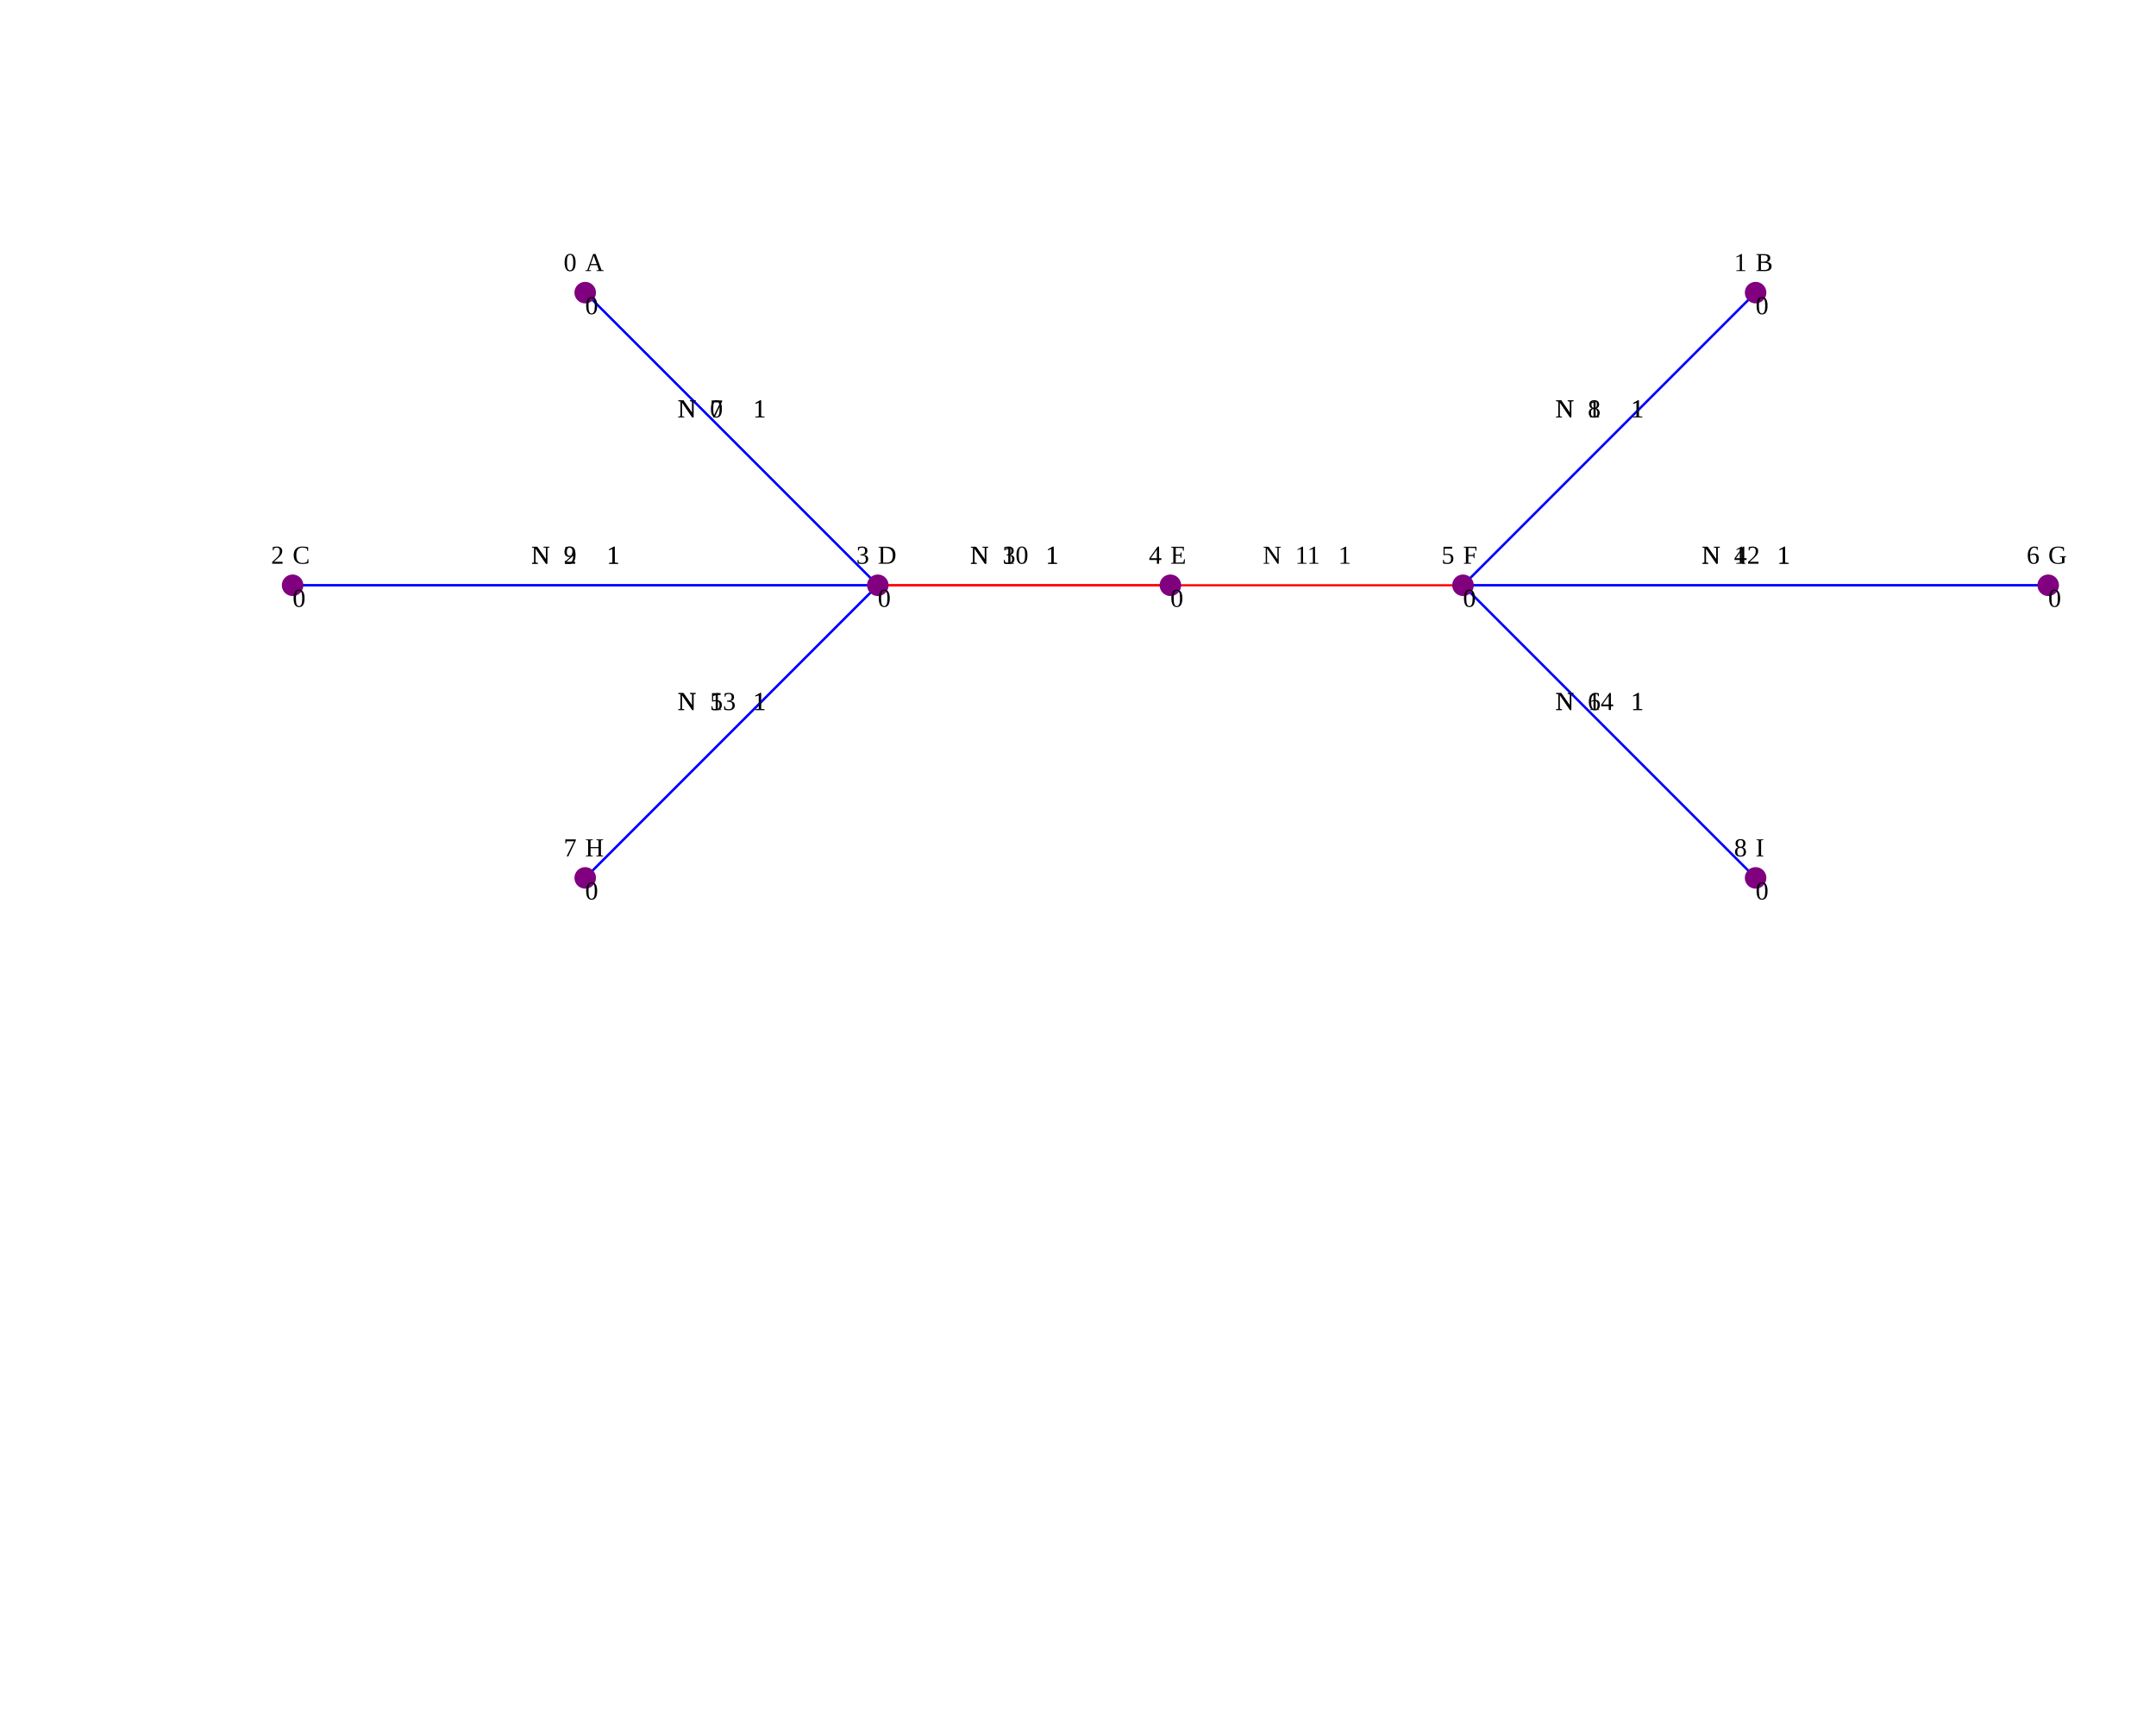
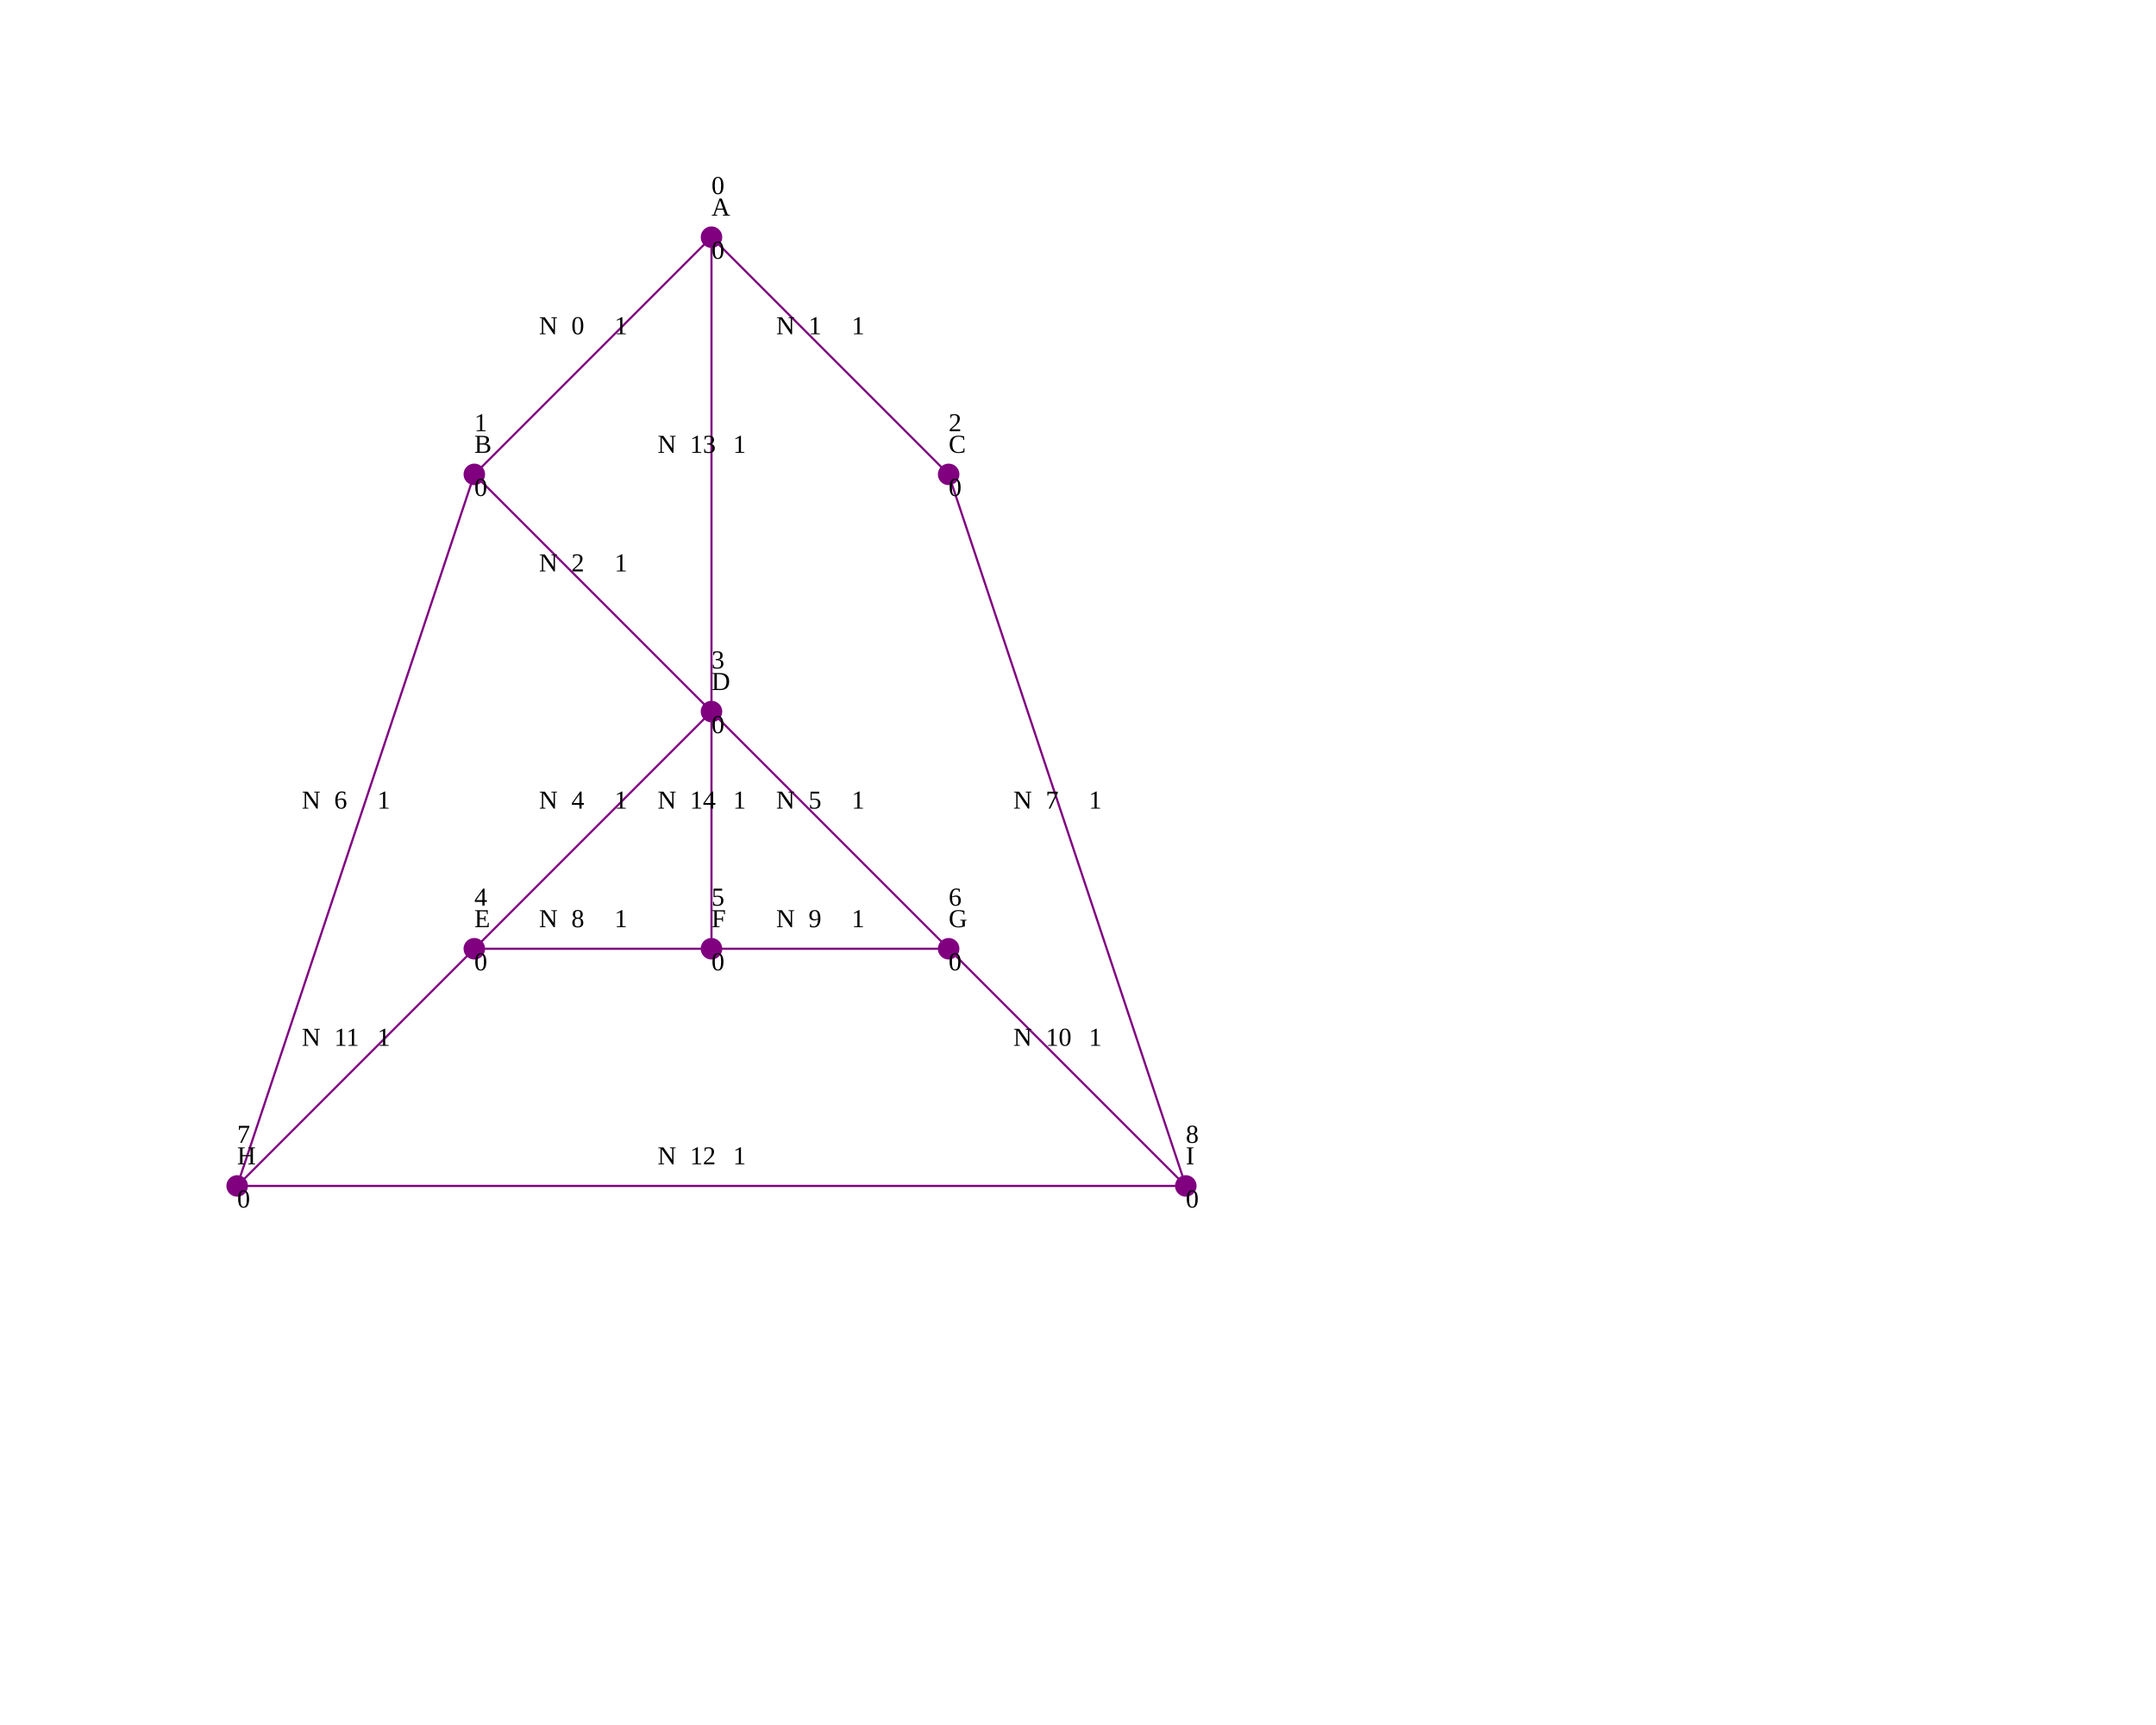
<svg xmlns="http://www.w3.org/2000/svg" version="1.1" width="1000" height="800">
-   <line x1="271.429" y1="135.714" x2="407.143" y2="271.429" stroke="blue" />
-   <text x="314.286" y="193.571" fill="black">N</text>
-   <text x="329.286" y="193.571" fill="black">0</text>
-   <text x="349.286" y="193.571" fill="black">1</text>
-   <line x1="814.286" y1="135.714" x2="678.571" y2="271.429" stroke="blue" />
-   <text x="721.429" y="193.571" fill="black">N</text>
-   <text x="736.429" y="193.571" fill="black">1</text>
-   <text x="756.429" y="193.571" fill="black">1</text>
-   <line x1="135.714" y1="271.429" x2="407.143" y2="271.429" stroke="blue" />
-   <text x="246.429" y="261.429" fill="black">N</text>
-   <text x="261.429" y="261.429" fill="black">2</text>
-   <text x="281.429" y="261.429" fill="black">1</text>
-   <line x1="407.143" y1="271.429" x2="542.857" y2="271.429" stroke="red" />
-   <text x="450" y="261.429" fill="black">N</text>
-   <text x="465" y="261.429" fill="black">3</text>
-   <text x="485" y="261.429" fill="black">1</text>
-   <line x1="678.571" y1="271.429" x2="950" y2="271.429" stroke="blue" />
-   <text x="789.286" y="261.429" fill="black">N</text>
-   <text x="804.286" y="261.429" fill="black">4</text>
-   <text x="824.286" y="261.429" fill="black">1</text>
-   <line x1="271.429" y1="407.143" x2="407.143" y2="271.429" stroke="blue" />
-   <text x="314.286" y="329.286" fill="black">N</text>
-   <text x="329.286" y="329.286" fill="black">5</text>
-   <text x="349.286" y="329.286" fill="black">1</text>
-   <line x1="814.286" y1="407.143" x2="678.571" y2="271.429" stroke="blue" />
-   <text x="721.429" y="329.286" fill="black">N</text>
-   <text x="736.429" y="329.286" fill="black">6</text>
-   <text x="756.429" y="329.286" fill="black">1</text>
-   <line x1="407.143" y1="271.429" x2="271.429" y2="135.714" stroke="blue" />
-   <text x="314.286" y="193.571" fill="black">N</text>
-   <text x="329.286" y="193.571" fill="black">7</text>
-   <text x="349.286" y="193.571" fill="black">1</text>
-   <line x1="678.571" y1="271.429" x2="814.286" y2="135.714" stroke="blue" />
-   <text x="721.429" y="193.571" fill="black">N</text>
-   <text x="736.429" y="193.571" fill="black">8</text>
-   <text x="756.429" y="193.571" fill="black">1</text>
-   <line x1="407.143" y1="271.429" x2="135.714" y2="271.429" stroke="blue" />
-   <text x="246.429" y="261.429" fill="black">N</text>
-   <text x="261.429" y="261.429" fill="black">9</text>
-   <text x="281.429" y="261.429" fill="black">1</text>
-   <line x1="542.857" y1="271.429" x2="407.143" y2="271.429" stroke="red" />
-   <text x="450" y="261.429" fill="black">N</text>
-   <text x="465" y="261.429" fill="black">10</text>
-   <text x="485" y="261.429" fill="black">1</text>
-   <line x1="678.571" y1="271.429" x2="542.857" y2="271.429" stroke="red" />
-   <text x="585.714" y="261.429" fill="black">N</text>
-   <text x="600.714" y="261.429" fill="black">11</text>
-   <text x="620.714" y="261.429" fill="black">1</text>
-   <line x1="950" y1="271.429" x2="678.571" y2="271.429" stroke="blue" />
-   <text x="789.286" y="261.429" fill="black">N</text>
-   <text x="804.286" y="261.429" fill="black">12</text>
-   <text x="824.286" y="261.429" fill="black">1</text>
-   <line x1="407.143" y1="271.429" x2="271.429" y2="407.143" stroke="blue" />
-   <text x="314.286" y="329.286" fill="black">N</text>
-   <text x="329.286" y="329.286" fill="black">13</text>
-   <text x="349.286" y="329.286" fill="black">1</text>
-   <line x1="678.571" y1="271.429" x2="814.286" y2="407.143" stroke="blue" />
-   <text x="721.429" y="329.286" fill="black">N</text>
-   <text x="736.429" y="329.286" fill="black">14</text>
-   <text x="756.429" y="329.286" fill="black">1</text>
-   <circle cx="271.429" cy="135.714" r="5" fill="purple" />
-   <text x="271.429" y="125.714" fill="black">A</text>
-   <text x="271.429" y="145.714" fill="black">0</text>
-   <text x="261.429" y="125.714" fill="black">0</text>
-   <circle cx="814.286" cy="135.714" r="5" fill="purple" />
-   <text x="814.286" y="125.714" fill="black">B</text>
-   <text x="814.286" y="145.714" fill="black">0</text>
-   <text x="804.286" y="125.714" fill="black">1</text>
-   <circle cx="135.714" cy="271.429" r="5" fill="purple" />
-   <text x="135.714" y="261.429" fill="black">C</text>
-   <text x="135.714" y="281.429" fill="black">0</text>
-   <text x="125.714" y="261.429" fill="black">2</text>
-   <circle cx="407.143" cy="271.429" r="5" fill="purple" />
-   <text x="407.143" y="261.429" fill="black">D</text>
-   <text x="407.143" y="281.429" fill="black">0</text>
-   <text x="397.143" y="261.429" fill="black">3</text>
-   <circle cx="542.857" cy="271.429" r="5" fill="purple" />
-   <text x="542.857" y="261.429" fill="black">E</text>
-   <text x="542.857" y="281.429" fill="black">0</text>
-   <text x="532.857" y="261.429" fill="black">4</text>
-   <circle cx="678.571" cy="271.429" r="5" fill="purple" />
-   <text x="678.571" y="261.429" fill="black">F</text>
-   <text x="678.571" y="281.429" fill="black">0</text>
-   <text x="668.571" y="261.429" fill="black">5</text>
-   <circle cx="950" cy="271.429" r="5" fill="purple" />
-   <text x="950" y="261.429" fill="black">G</text>
-   <text x="950" y="281.429" fill="black">0</text>
-   <text x="940" y="261.429" fill="black">6</text>
-   <circle cx="271.429" cy="407.143" r="5" fill="purple" />
-   <text x="271.429" y="397.143" fill="black">H</text>
-   <text x="271.429" y="417.143" fill="black">0</text>
-   <text x="261.429" y="397.143" fill="black">7</text>
-   <circle cx="814.286" cy="407.143" r="5" fill="purple" />
-   <text x="814.286" y="397.143" fill="black">I</text>
-   <text x="814.286" y="417.143" fill="black">0</text>
-   <text x="804.286" y="397.143" fill="black">8</text>
+   <line x1="330" y1="110" x2="220" y2="220" stroke="purple" />
+   <text x="250" y="155" fill="black">N</text>
+   <text x="265" y="155" fill="black">0</text>
+   <text x="285" y="155" fill="black">1</text>
+   <line x1="330" y1="110" x2="440" y2="220" stroke="purple" />
+   <text x="360" y="155" fill="black">N</text>
+   <text x="375" y="155" fill="black">1</text>
+   <text x="395" y="155" fill="black">1</text>
+   <line x1="220" y1="220" x2="330" y2="330" stroke="purple" />
+   <text x="250" y="265" fill="black">N</text>
+   <text x="265" y="265" fill="black">2</text>
+   <text x="285" y="265" fill="black">1</text>
+   <line x1="330" y1="330" x2="220" y2="440" stroke="purple" />
+   <text x="250" y="375" fill="black">N</text>
+   <text x="265" y="375" fill="black">4</text>
+   <text x="285" y="375" fill="black">1</text>
+   <line x1="330" y1="330" x2="440" y2="440" stroke="purple" />
+   <text x="360" y="375" fill="black">N</text>
+   <text x="375" y="375" fill="black">5</text>
+   <text x="395" y="375" fill="black">1</text>
+   <line x1="220" y1="220" x2="110" y2="550" stroke="purple" />
+   <text x="140" y="375" fill="black">N</text>
+   <text x="155" y="375" fill="black">6</text>
+   <text x="175" y="375" fill="black">1</text>
+   <line x1="440" y1="220" x2="550" y2="550" stroke="purple" />
+   <text x="470" y="375" fill="black">N</text>
+   <text x="485" y="375" fill="black">7</text>
+   <text x="505" y="375" fill="black">1</text>
+   <line x1="220" y1="440" x2="330" y2="440" stroke="purple" />
+   <text x="250" y="430" fill="black">N</text>
+   <text x="265" y="430" fill="black">8</text>
+   <text x="285" y="430" fill="black">1</text>
+   <line x1="330" y1="440" x2="440" y2="440" stroke="purple" />
+   <text x="360" y="430" fill="black">N</text>
+   <text x="375" y="430" fill="black">9</text>
+   <text x="395" y="430" fill="black">1</text>
+   <line x1="440" y1="440" x2="550" y2="550" stroke="purple" />
+   <text x="470" y="485" fill="black">N</text>
+   <text x="485" y="485" fill="black">10</text>
+   <text x="505" y="485" fill="black">1</text>
+   <line x1="220" y1="440" x2="110" y2="550" stroke="purple" />
+   <text x="140" y="485" fill="black">N</text>
+   <text x="155" y="485" fill="black">11</text>
+   <text x="175" y="485" fill="black">1</text>
+   <line x1="110" y1="550" x2="550" y2="550" stroke="purple" />
+   <text x="305" y="540" fill="black">N</text>
+   <text x="320" y="540" fill="black">12</text>
+   <text x="340" y="540" fill="black">1</text>
+   <line x1="330" y1="110" x2="330" y2="330" stroke="purple" />
+   <text x="305" y="210" fill="black">N</text>
+   <text x="320" y="210" fill="black">13</text>
+   <text x="340" y="210" fill="black">1</text>
+   <line x1="330" y1="330" x2="330" y2="440" stroke="purple" />
+   <text x="305" y="375" fill="black">N</text>
+   <text x="320" y="375" fill="black">14</text>
+   <text x="340" y="375" fill="black">1</text>
+   <circle cx="330" cy="110" r="5" fill="purple" />
+   <text x="330" y="100" fill="black">A</text>
+   <text x="330" y="120" fill="black">0</text>
+   <text x="330" y="90" fill="black">0</text>
+   <circle cx="220" cy="220" r="5" fill="purple" />
+   <text x="220" y="210" fill="black">B</text>
+   <text x="220" y="230" fill="black">0</text>
+   <text x="220" y="200" fill="black">1</text>
+   <circle cx="440" cy="220" r="5" fill="purple" />
+   <text x="440" y="210" fill="black">C</text>
+   <text x="440" y="230" fill="black">0</text>
+   <text x="440" y="200" fill="black">2</text>
+   <circle cx="330" cy="330" r="5" fill="purple" />
+   <text x="330" y="320" fill="black">D</text>
+   <text x="330" y="340" fill="black">0</text>
+   <text x="330" y="310" fill="black">3</text>
+   <circle cx="220" cy="440" r="5" fill="purple" />
+   <text x="220" y="430" fill="black">E</text>
+   <text x="220" y="450" fill="black">0</text>
+   <text x="220" y="420" fill="black">4</text>
+   <circle cx="330" cy="440" r="5" fill="purple" />
+   <text x="330" y="430" fill="black">F</text>
+   <text x="330" y="450" fill="black">0</text>
+   <text x="330" y="420" fill="black">5</text>
+   <circle cx="440" cy="440" r="5" fill="purple" />
+   <text x="440" y="430" fill="black">G</text>
+   <text x="440" y="450" fill="black">0</text>
+   <text x="440" y="420" fill="black">6</text>
+   <circle cx="110" cy="550" r="5" fill="purple" />
+   <text x="110" y="540" fill="black">H</text>
+   <text x="110" y="560" fill="black">0</text>
+   <text x="110" y="530" fill="black">7</text>
+   <circle cx="550" cy="550" r="5" fill="purple" />
+   <text x="550" y="540" fill="black">I</text>
+   <text x="550" y="560" fill="black">0</text>
+   <text x="550" y="530" fill="black">8</text>
</svg>
